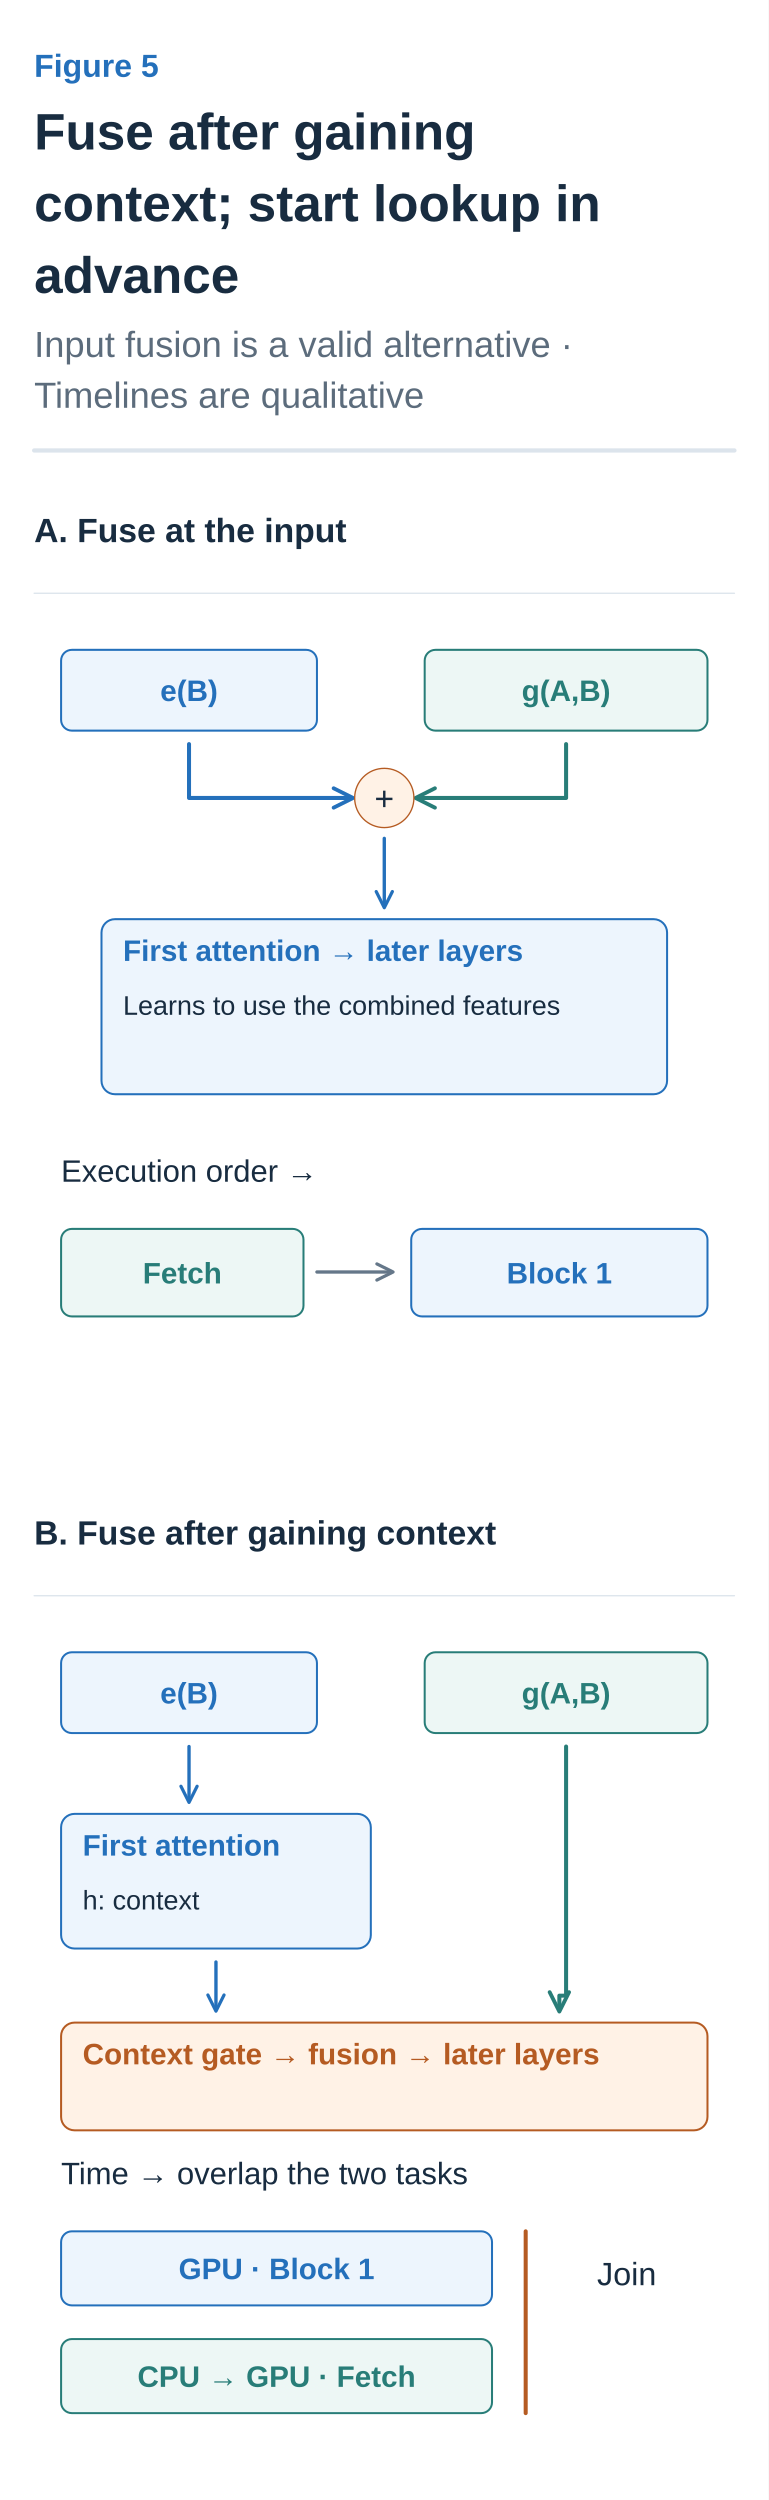
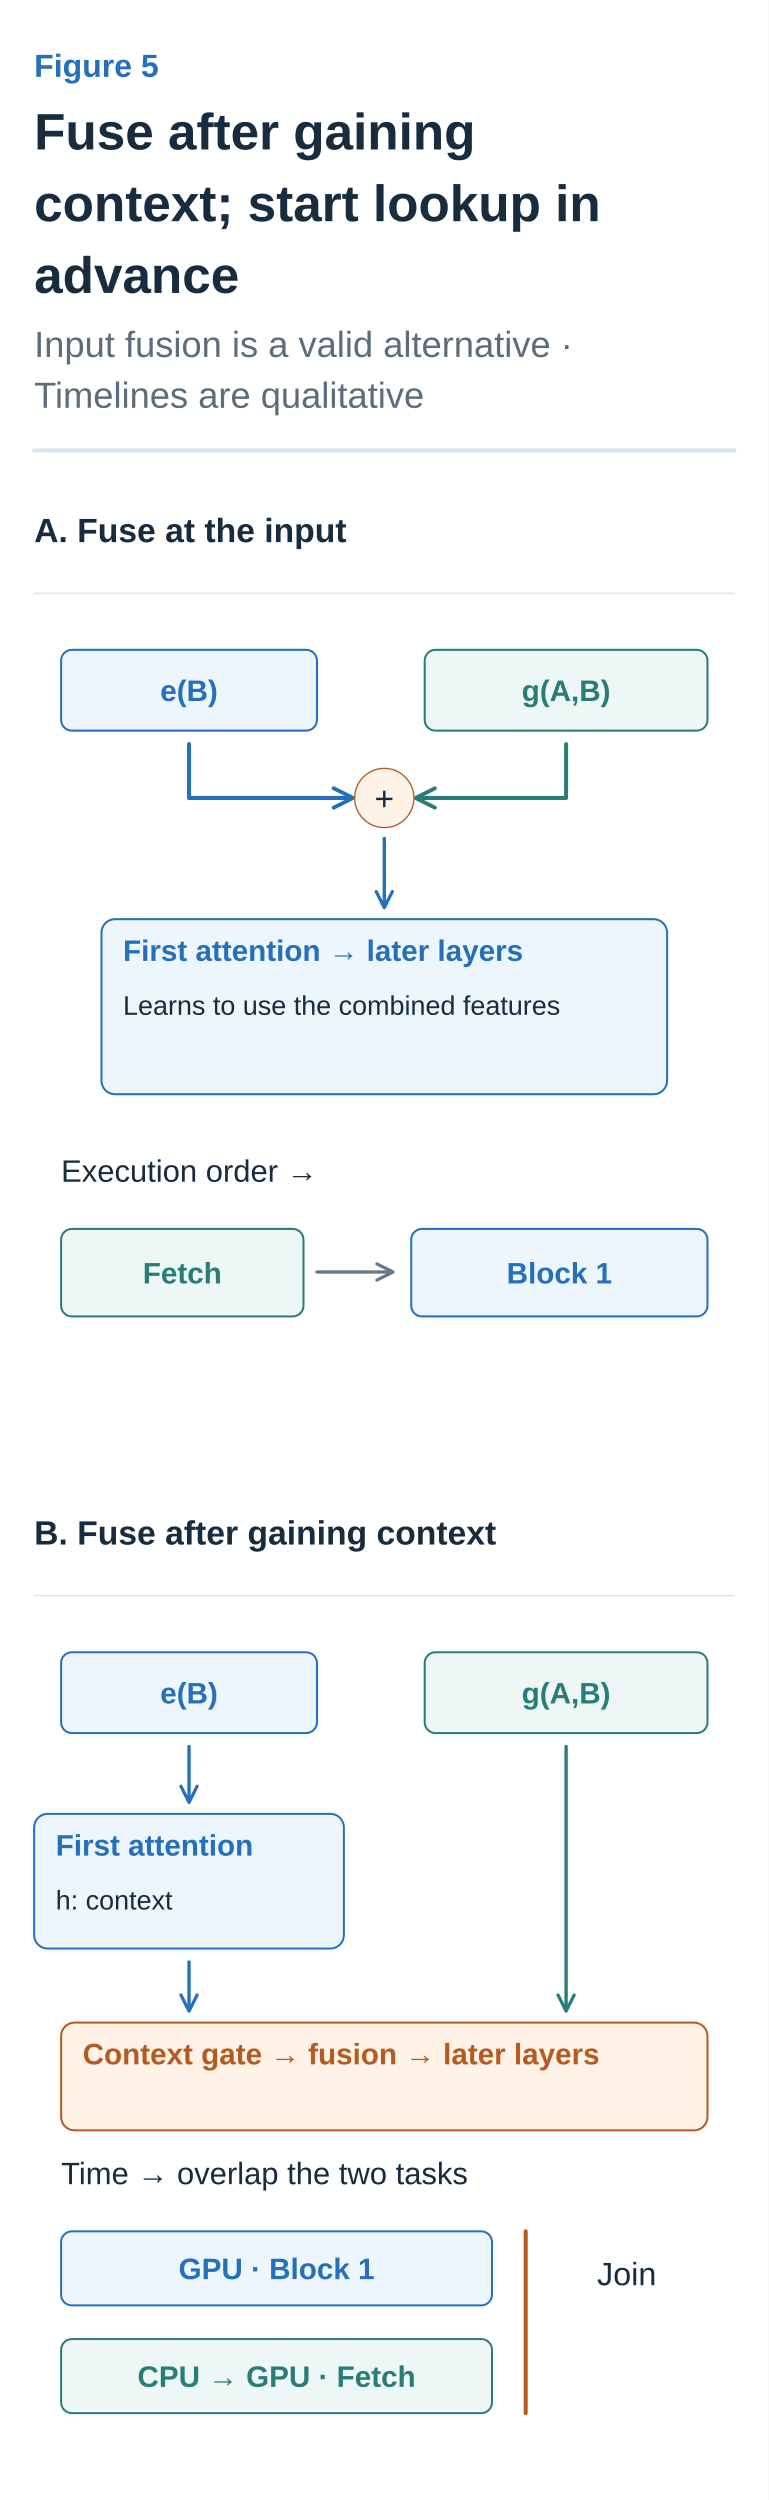
<svg xmlns="http://www.w3.org/2000/svg" width="360" height="1171" viewBox="0 0 360 1171" role="img" aria-labelledby="title desc">
  <defs>
    <marker id="arrow-ink" viewBox="0 0 10 10" refX="8" refY="5" markerWidth="6" markerHeight="6" orient="auto">
      <path d="M1 1 L9 5 L1 9" fill="none" stroke="#182C40" stroke-width="1.6" />
    </marker>
    <marker id="arrow-muted" viewBox="0 0 10 10" refX="8" refY="5" markerWidth="6" markerHeight="6" orient="auto">
      <path d="M1 1 L9 5 L1 9" fill="none" stroke="#5C6C7C" stroke-width="1.6" />
    </marker>
    <marker id="arrow-line" viewBox="0 0 10 10" refX="8" refY="5" markerWidth="6" markerHeight="6" orient="auto">
      <path d="M1 1 L9 5 L1 9" fill="none" stroke="#DCE4EC" stroke-width="1.6" />
    </marker>
    <marker id="arrow-paper" viewBox="0 0 10 10" refX="8" refY="5" markerWidth="6" markerHeight="6" orient="auto">
      <path d="M1 1 L9 5 L1 9" fill="none" stroke="#FFFFFF" stroke-width="1.6" />
    </marker>
    <marker id="arrow-blue" viewBox="0 0 10 10" refX="8" refY="5" markerWidth="6" markerHeight="6" orient="auto">
      <path d="M1 1 L9 5 L1 9" fill="none" stroke="#2470BB" stroke-width="1.6" />
    </marker>
    <marker id="arrow-teal" viewBox="0 0 10 10" refX="8" refY="5" markerWidth="6" markerHeight="6" orient="auto">
      <path d="M1 1 L9 5 L1 9" fill="none" stroke="#287D78" stroke-width="1.6" />
    </marker>
    <marker id="arrow-orange" viewBox="0 0 10 10" refX="8" refY="5" markerWidth="6" markerHeight="6" orient="auto">
      <path d="M1 1 L9 5 L1 9" fill="none" stroke="#B55B22" stroke-width="1.6" />
    </marker>
    <marker id="arrow-purple" viewBox="0 0 10 10" refX="8" refY="5" markerWidth="6" markerHeight="6" orient="auto">
      <path d="M1 1 L9 5 L1 9" fill="none" stroke="#7954A3" stroke-width="1.6" />
    </marker>
    <marker id="arrow-gray" viewBox="0 0 10 10" refX="8" refY="5" markerWidth="6" markerHeight="6" orient="auto">
      <path d="M1 1 L9 5 L1 9" fill="none" stroke="#657789" stroke-width="1.6" />
    </marker>
    <marker id="arrow-red" viewBox="0 0 10 10" refX="8" refY="5" markerWidth="6" markerHeight="6" orient="auto">
      <path d="M1 1 L9 5 L1 9" fill="none" stroke="#B34242" stroke-width="1.6" />
    </marker>
    <marker id="arrow-indigo" viewBox="0 0 10 10" refX="8" refY="5" markerWidth="6" markerHeight="6" orient="auto">
      <path d="M1 1 L9 5 L1 9" fill="none" stroke="#4C60A8" stroke-width="1.6" />
    </marker>
    <marker id="arrow-slate" viewBox="0 0 10 10" refX="8" refY="5" markerWidth="6" markerHeight="6" orient="auto">
      <path d="M1 1 L9 5 L1 9" fill="none" stroke="#8191A0" stroke-width="1.6" />
    </marker>
    <marker id="arrow-surface" viewBox="0 0 10 10" refX="8" refY="5" markerWidth="6" markerHeight="6" orient="auto">
      <path d="M1 1 L9 5 L1 9" fill="none" stroke="#F8FAFC" stroke-width="1.6" />
    </marker>
  </defs>
  <style>text{font-family:Arial,"Apple SD Gothic Neo","Noto Sans KR",sans-serif}text[font-family]{font-family:Menlo,Consolas,monospace}path{stroke-linecap:round;stroke-linejoin:round}</style>
  <rect width="100%" height="100%" fill="white" />
  <text x="16" y="36" fill="#2470BB" font-size="15" font-weight="600" text-anchor="start" data-max-width="328">Figure 5</text>
  <text x="16" y="70" fill="#182C40" font-size="24" font-weight="700" text-anchor="start" data-max-width="328">Fuse after gaining</text>
  <text x="16" y="103.6" fill="#182C40" font-size="24" font-weight="700" text-anchor="start" data-max-width="328">context; start lookup in</text>
  <text x="16" y="137.2" fill="#182C40" font-size="24" font-weight="700" text-anchor="start" data-max-width="328">advance</text>
  <text x="16" y="167.2" fill="#5C6C7C" font-size="17" font-weight="400" text-anchor="start" data-max-width="328">Input fusion is a valid alternative ·</text>
  <text x="16" y="191" fill="#5C6C7C" font-size="17" font-weight="400" text-anchor="start" data-max-width="328">Timelines are qualitative</text>
  <path d="M16,211 H344" stroke="#DCE4EC" stroke-width="2" />
  <g transform="translate(16 235) scale(0.6307692)" data-panel="1">
    <text x="0" y="30" fill="#182C40" font-size="25" font-weight="600" text-anchor="start" data-max-width="520">A. Fuse at the input</text>
    <path d="M0 68 L520 68" stroke="#DCE4EC" stroke-width="1" fill="none" />
    <rect x="20" y="110" width="190" height="60" rx="8" fill="#EDF5FD" stroke="#2470BB" stroke-width="1.5" />
    <text x="115" y="148" fill="#2470BB" font-size="22" font-weight="600" text-anchor="middle" data-max-width="178">e(B)</text>
    <rect x="290" y="110" width="210" height="60" rx="8" fill="#EDF7F5" stroke="#287D78" stroke-width="1.5" />
    <text x="395" y="148" fill="#287D78" font-size="22" font-weight="600" text-anchor="middle" data-max-width="198">g(A,B)</text>
    <path d="M115 180 V220 H235" stroke="#2470BB" stroke-width="3" fill="none" marker-end="url(#arrow-blue)" />
    <path d="M395 180 V220 H285" stroke="#287D78" stroke-width="3" fill="none" marker-end="url(#arrow-teal)" />
    <circle cx="260" cy="220" r="22" fill="#FFF2E6" stroke="#B55B22" />
    <text x="260" y="229" fill="#182C40" font-size="25" font-weight="400" text-anchor="middle" data-max-width="35">+</text>
    <path d="M260 250 L260 300" stroke="#2470BB" stroke-width="2.5" fill="none" marker-end="url(#arrow-blue)" />
    <g data-container="true">
      <rect x="50" y="310" width="420" height="130" rx="10" fill="#EDF5FD" stroke="#2470BB" stroke-width="1.5" />
      <text x="66" y="341" fill="#2470BB" font-size="22" font-weight="600" text-anchor="start" data-max-width="388">First attention → later layers</text>
      <text x="66" y="381" fill="#182C40" font-size="20" font-weight="400" text-anchor="start" data-max-width="388">Learns to use the combined features</text>
    </g>
    <text x="20" y="505" fill="#182C40" font-size="23" font-weight="400" text-anchor="start" data-max-width="480">Execution order →</text>
    <rect x="20" y="540" width="180" height="65" rx="8" fill="#EDF7F5" stroke="#287D78" stroke-width="1.5" />
    <text x="110" y="580.5" fill="#287D78" font-size="22" font-weight="600" text-anchor="middle" data-max-width="168">Fetch</text>
    <path d="M210 572 L265 572" stroke="#657789" stroke-width="2.5" fill="none" marker-end="url(#arrow-gray)" />
    <rect x="280" y="540" width="220" height="65" rx="8" fill="#EDF5FD" stroke="#2470BB" stroke-width="1.5" />
    <text x="390" y="580.5" fill="#2470BB" font-size="22" font-weight="600" text-anchor="middle" data-max-width="208">Block 1</text>
  </g>
  <g transform="translate(16 704.5385) scale(0.6307692)" data-panel="2">
    <text x="0" y="30" fill="#182C40" font-size="25" font-weight="600" text-anchor="start" data-max-width="520">B. Fuse after gaining context</text>
    <path d="M0 68 L520 68" stroke="#DCE4EC" stroke-width="1" fill="none" />
    <rect x="20" y="110" width="190" height="60" rx="8" fill="#EDF5FD" stroke="#2470BB" stroke-width="1.5" />
    <text x="115" y="148" fill="#2470BB" font-size="22" font-weight="600" text-anchor="middle" data-max-width="178">e(B)</text>
    <rect x="290" y="110" width="210" height="60" rx="8" fill="#EDF7F5" stroke="#287D78" stroke-width="1.5" />
    <text x="395" y="148" fill="#287D78" font-size="22" font-weight="600" text-anchor="middle" data-max-width="198">g(A,B)</text>
    <path d="M115 180 L115 220" stroke="#2470BB" stroke-width="2.5" fill="none" marker-end="url(#arrow-blue)" />
    <g data-container="true">
-       <rect x="20" y="230" width="230" height="100" rx="10" fill="#EDF5FD" stroke="#2470BB" stroke-width="1.5" />
-       <text x="36" y="261" fill="#2470BB" font-size="22" font-weight="600" text-anchor="start" data-max-width="198">First attention</text>
-       <text x="36" y="301" fill="#182C40" font-size="20" font-weight="400" text-anchor="start" data-max-width="198">h: context</text>
+       <rect x="0" y="230" width="230" height="100" rx="10" fill="#EDF5FD" stroke="#2470BB" stroke-width="1.5" />
+       <text x="16" y="261" fill="#2470BB" font-size="22" font-weight="600" text-anchor="start" data-max-width="198">First attention</text>
+       <text x="16" y="301" fill="#182C40" font-size="20" font-weight="400" text-anchor="start" data-max-width="198">h: context</text>
    </g>
-     <path d="M395 180 V365 H390 V375" stroke="#287D78" stroke-width="3" fill="none" marker-end="url(#arrow-teal)" />
-     <path d="M135 340 L135 375" stroke="#2470BB" stroke-width="2.5" fill="none" marker-end="url(#arrow-blue)" />
+     <path d="M395 180 L395 375" stroke="#287D78" stroke-width="2.5" fill="none" marker-end="url(#arrow-teal)" />
+     <path d="M115 340 L115 375" stroke="#2470BB" stroke-width="2.5" fill="none" marker-end="url(#arrow-blue)" />
    <g data-container="true">
      <rect x="20" y="385" width="480" height="80" rx="10" fill="#FFF2E6" stroke="#B55B22" stroke-width="1.5" />
      <text x="36" y="416" fill="#B55B22" font-size="22" font-weight="600" text-anchor="start" data-max-width="448">Context gate → fusion → later layers</text>
    </g>
    <text x="20" y="505" fill="#182C40" font-size="23" font-weight="400" text-anchor="start" data-max-width="490">Time → overlap the two tasks</text>
    <rect x="20" y="540" width="320" height="55" rx="8" fill="#EDF5FD" stroke="#2470BB" stroke-width="1.5" />
    <text x="180" y="575.5" fill="#2470BB" font-size="22" font-weight="600" text-anchor="middle" data-max-width="308">GPU · Block 1</text>
    <rect x="20" y="620" width="320" height="55" rx="8" fill="#EDF7F5" stroke="#287D78" stroke-width="1.5" />
    <text x="180" y="655.5" fill="#287D78" font-size="22" font-weight="600" text-anchor="middle" data-max-width="308">CPU → GPU · Fetch</text>
    <path d="M365 540 V675" stroke="#B55B22" stroke-width="3" fill="none" />
    <text x="440" y="580" fill="#182C40" font-size="24" font-weight="400" text-anchor="middle" data-max-width="130">Join</text>
  </g>
</svg>
